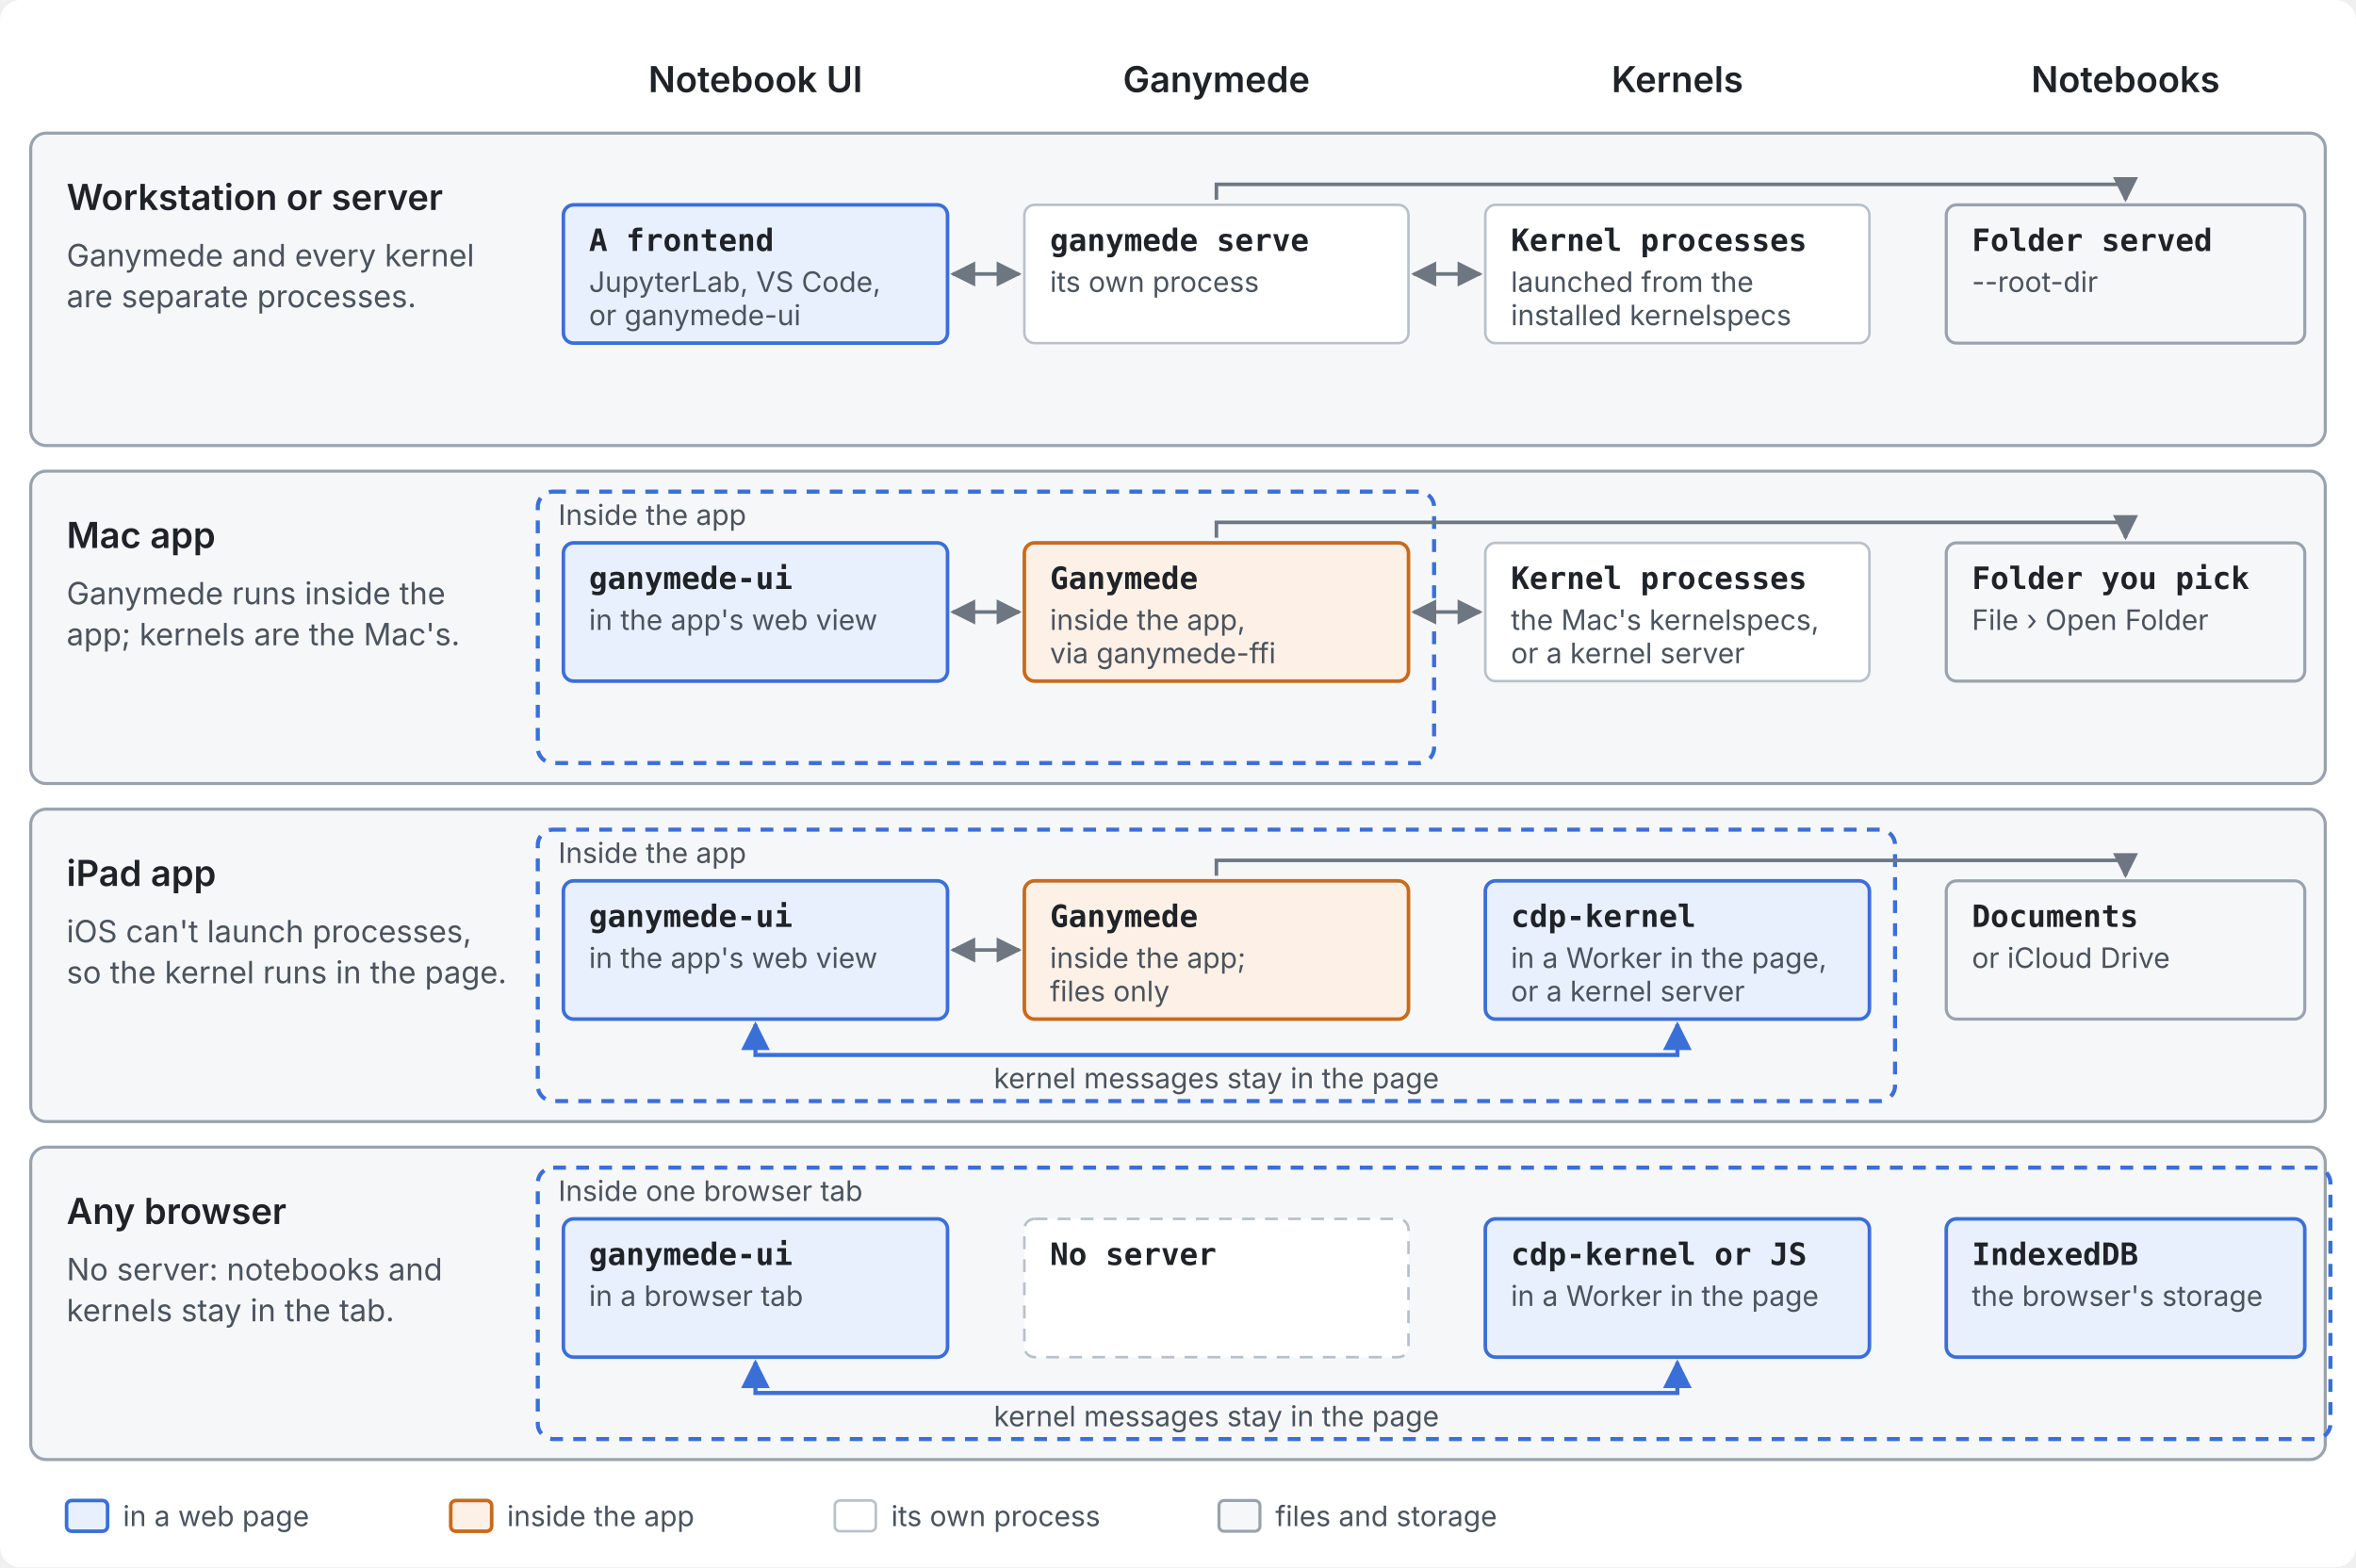
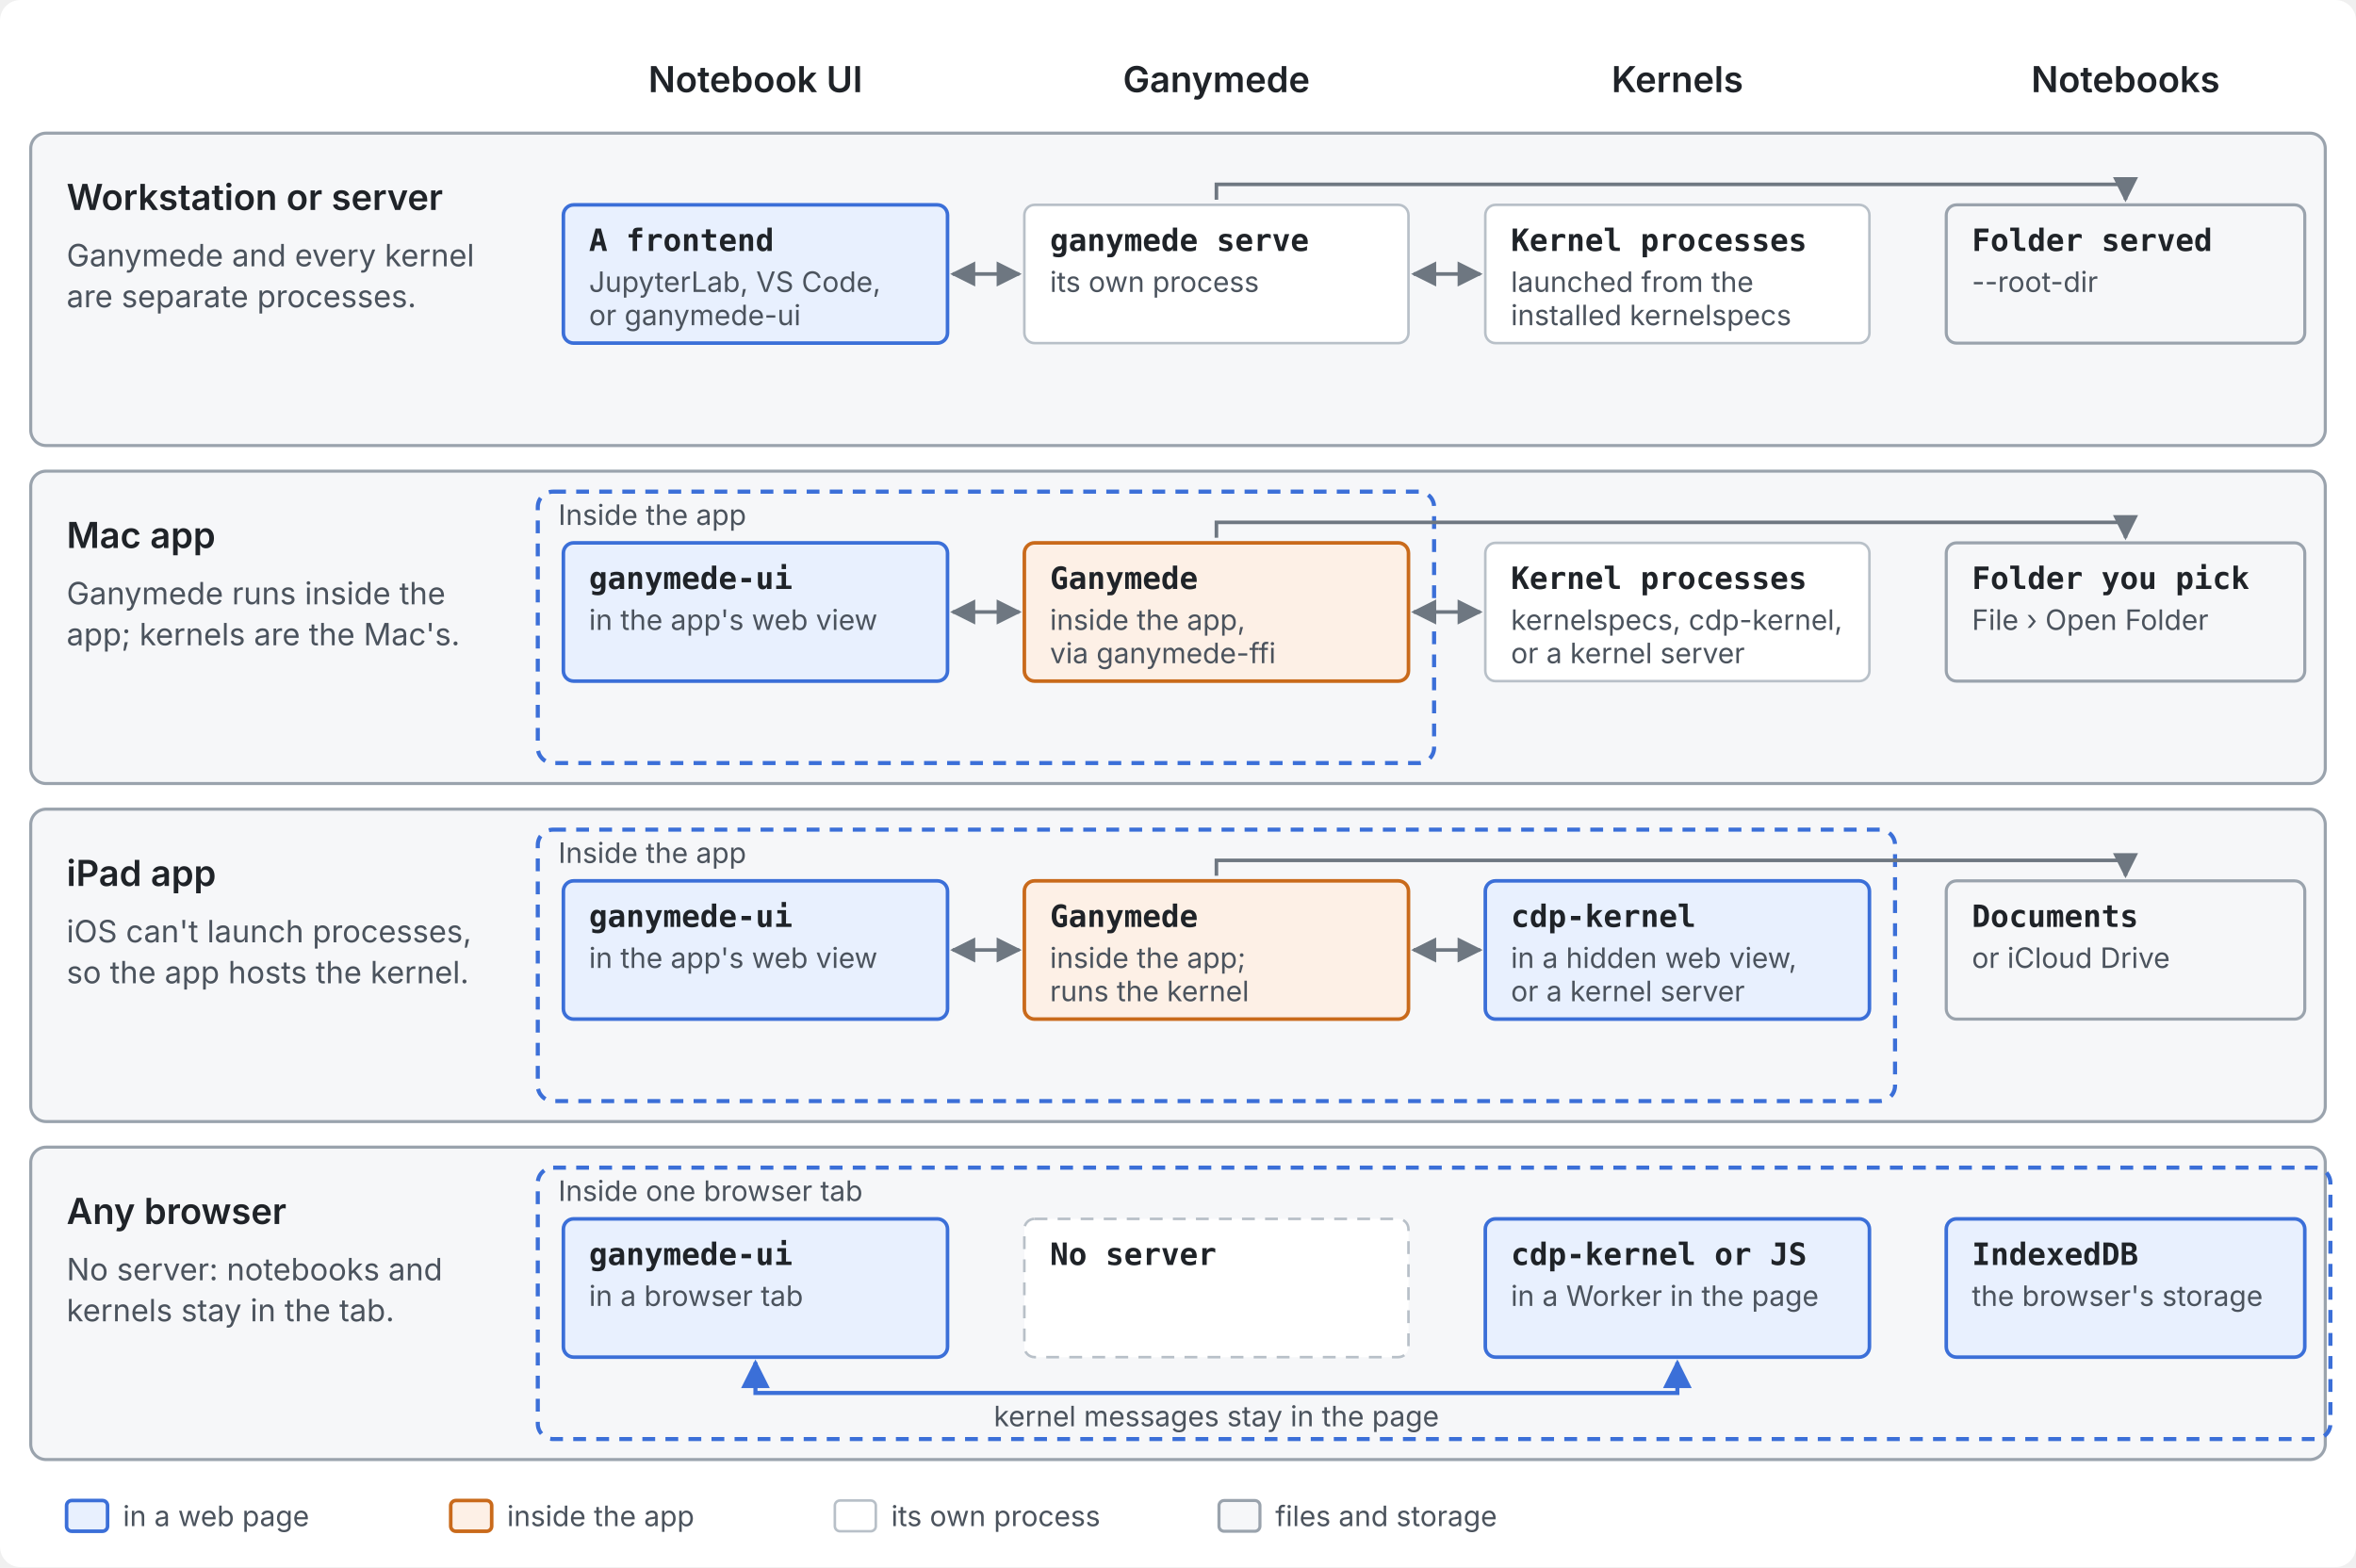
- <svg xmlns="http://www.w3.org/2000/svg" viewBox="0 0 920 612" width="920" height="612" role="img" aria-label="Where each piece runs in four setups, by role: notebook UI, Ganymede, kernels and notebooks. On a workstation or server, a frontend in a browser, ganymede serve, and each kernel are separate processes, and notebooks are the served folder. In the Mac app, ganymede-ui and Ganymede both run inside the app, and kernels are the Mac's own processes, or a kernel server. In the iPad app, everything runs inside the app: Ganymede serves files only, and cdp-kernel runs in a Worker in the page, unless a kernel server is set. In any browser, there is no server: ganymede-ui, its kernels and its IndexedDB storage all stay in one tab.">
+ <svg xmlns="http://www.w3.org/2000/svg" viewBox="0 0 920 612" width="920" height="612" role="img" aria-label="Where each piece runs in four setups, by role: notebook UI, Ganymede, kernels and notebooks. On a workstation or server, a frontend in a browser, ganymede serve, and each kernel are separate processes, and notebooks are the served folder. In the Mac app, ganymede-ui and Ganymede both run inside the app, and kernels are the Mac's own processes, cdp-kernel in the app, or a kernel server. In the iPad app, everything runs inside the app: Ganymede runs cdp-kernel in a hidden web view as one of its kernels, unless a kernel server is set. In any browser, there is no server: ganymede-ui, its kernels and its IndexedDB storage all stay in one tab.">
  <style>
    .bg { fill: #ffffff; }
    .box { fill: #f6f7f9; stroke: #9aa3ad; stroke-width: 1.2; }
    .inner { fill: #ffffff; stroke: #b8c0c8; stroke-width: 1; }
    .acc { fill: #e8f0fe; stroke: #3b6fd8; stroke-width: 1.4; }
    .warn { fill: #fdf0e6; stroke: #c96a1b; stroke-width: 1.4; }
    .ok { fill: #e7f5ec; stroke: #2f8a4c; stroke-width: 1.4; }
    .dash { stroke-dasharray: 5 4; }
    .warnpill { fill: #c96a1b; }
    .tw { font: 600 12px system-ui, -apple-system, "Segoe UI", sans-serif; fill: #ffffff; }
    .t { font: 600 14px system-ui, -apple-system, "Segoe UI", sans-serif; fill: #1f2328; }
    .s { font: 12px system-ui, -apple-system, "Segoe UI", sans-serif; fill: #4b535d; }
    .m { font: 600 12px ui-monospace, SFMono-Regular, Menlo, Consolas, monospace; fill: #1f2328; }
    .l { font: 11px system-ui, -apple-system, "Segoe UI", sans-serif; fill: #4b535d; }
    .ln { stroke: #6e7781; stroke-width: 1.4; fill: none; }
    .life { stroke: #9aa3ad; stroke-width: 1; stroke-dasharray: 4 4; fill: none; }
    .hl { stroke: #3b6fd8; stroke-width: 1.6; fill: none; }
    .ah { fill: #6e7781; }
    .ahb { fill: #3b6fd8; }
    @media (prefers-color-scheme: dark) {
      .bg { fill: #1b1b1f; }
      .box { fill: #25262b; stroke: #5c6370; }
      .inner { fill: #1b1b1f; stroke: #4a505a; }
      .acc { fill: #1e2a44; stroke: #6b9bff; }
      .warn { fill: #3a2a1c; stroke: #e0904a; }
      .ok { fill: #1d3326; stroke: #5cc27e; }
      .warnpill { fill: #e0904a; }
      .tw { fill: #1b1b1f; }
      .t, .m { fill: #e6e8eb; }
      .s, .l { fill: #b6bcc4; }
      .ln { stroke: #a0a7b0; }
      .life { stroke: #5c6370; }
      .hl { stroke: #6b9bff; }
      .ah { fill: #a0a7b0; }
      .ahb { fill: #6b9bff; }
    }
  </style>
  <defs>
    <marker id="a" viewBox="0 0 10 10" refX="9" refY="5" markerWidth="7" markerHeight="7" orient="auto-start-reverse">
      <path class="ah" d="M0,0 L10,5 L0,10 z" />
    </marker>
    <marker id="b" viewBox="0 0 10 10" refX="9" refY="5" markerWidth="7" markerHeight="7" orient="auto-start-reverse">
      <path class="ahb" d="M0,0 L10,5 L0,10 z" />
    </marker>
  </defs>
  <rect class="bg" x="0" y="0" width="920" height="612" rx="8" />
  <text class="t" x="295" y="36" text-anchor="middle">Notebook UI</text>
  <text class="t" x="475" y="36" text-anchor="middle">Ganymede</text>
  <text class="t" x="655" y="36" text-anchor="middle">Kernels</text>
  <text class="t" x="830" y="36" text-anchor="middle">Notebooks</text>
  <rect class="box" x="12" y="52" width="896" height="122" rx="6" />
  <text class="t" x="26" y="82">Workstation or server</text>
  <text class="s" x="26" y="104">Ganymede and every kernel</text>
  <text class="s" x="26" y="120">are separate processes.</text>
  <rect class="acc" x="220" y="80" width="150" height="54" rx="4" />
  <text class="m" x="230" y="98">A frontend</text>
  <text class="l" x="230" y="114">JupyterLab, VS Code,</text>
  <text class="l" x="230" y="127">or ganymede-ui</text>
  <rect class="inner" x="400" y="80" width="150" height="54" rx="4" />
  <text class="m" x="410" y="98">ganymede serve</text>
  <text class="l" x="410" y="114">its own process</text>
  <rect class="inner" x="580" y="80" width="150" height="54" rx="4" />
  <text class="m" x="590" y="98">Kernel processes</text>
  <text class="l" x="590" y="114">launched from the</text>
  <text class="l" x="590" y="127">installed kernelspecs</text>
  <rect class="box" x="760" y="80" width="140" height="54" rx="4" />
  <text class="m" x="770" y="98">Folder served</text>
  <text class="l" x="770" y="114">--root-dir</text>
  <line class="ln" x1="372" y1="107" x2="398" y2="107" marker-start="url(#a)" marker-end="url(#a)" />
  <line class="ln" x1="552" y1="107" x2="578" y2="107" marker-start="url(#a)" marker-end="url(#a)" />
  <path class="ln" d="M475,78 V72 H830 V78" marker-end="url(#a)" />
  <rect class="box" x="12" y="184" width="896" height="122" rx="6" />
  <text class="t" x="26" y="214">Mac app</text>
  <text class="s" x="26" y="236">Ganymede runs inside the</text>
  <text class="s" x="26" y="252">app; kernels are the Mac's.</text>
  <rect class="hl dash" x="210" y="192" width="350" height="106" rx="6" />
  <text class="l" x="218" y="205">Inside the app</text>
  <rect class="acc" x="220" y="212" width="150" height="54" rx="4" />
  <text class="m" x="230" y="230">ganymede-ui</text>
  <text class="l" x="230" y="246">in the app's web view</text>
  <rect class="warn" x="400" y="212" width="150" height="54" rx="4" />
  <text class="m" x="410" y="230">Ganymede</text>
  <text class="l" x="410" y="246">inside the app,</text>
  <text class="l" x="410" y="259">via ganymede-ffi</text>
  <rect class="inner" x="580" y="212" width="150" height="54" rx="4" />
  <text class="m" x="590" y="230">Kernel processes</text>
-   <text class="l" x="590" y="246">the Mac's kernelspecs,</text>
+   <text class="l" x="590" y="246">kernelspecs, cdp-kernel,</text>
  <text class="l" x="590" y="259">or a kernel server</text>
  <rect class="box" x="760" y="212" width="140" height="54" rx="4" />
  <text class="m" x="770" y="230">Folder you pick</text>
  <text class="l" x="770" y="246">File › Open Folder</text>
  <line class="ln" x1="372" y1="239" x2="398" y2="239" marker-start="url(#a)" marker-end="url(#a)" />
  <line class="ln" x1="552" y1="239" x2="578" y2="239" marker-start="url(#a)" marker-end="url(#a)" />
  <path class="ln" d="M475,210 V204 H830 V210" marker-end="url(#a)" />
  <rect class="box" x="12" y="316" width="896" height="122" rx="6" />
  <text class="t" x="26" y="346">iPad app</text>
  <text class="s" x="26" y="368">iOS can't launch processes,</text>
-   <text class="s" x="26" y="384">so the kernel runs in the page.</text>
+   <text class="s" x="26" y="384">so the app hosts the kernel.</text>
  <rect class="hl dash" x="210" y="324" width="530" height="106" rx="6" />
  <text class="l" x="218" y="337">Inside the app</text>
  <rect class="acc" x="220" y="344" width="150" height="54" rx="4" />
  <text class="m" x="230" y="362">ganymede-ui</text>
  <text class="l" x="230" y="378">in the app's web view</text>
  <rect class="warn" x="400" y="344" width="150" height="54" rx="4" />
  <text class="m" x="410" y="362">Ganymede</text>
  <text class="l" x="410" y="378">inside the app;</text>
-   <text class="l" x="410" y="391">files only</text>
+   <text class="l" x="410" y="391">runs the kernel</text>
  <rect class="acc" x="580" y="344" width="150" height="54" rx="4" />
  <text class="m" x="590" y="362">cdp-kernel</text>
-   <text class="l" x="590" y="378">in a Worker in the page,</text>
+   <text class="l" x="590" y="378">in a hidden web view,</text>
  <text class="l" x="590" y="391">or a kernel server</text>
  <rect class="box" x="760" y="344" width="140" height="54" rx="4" />
  <text class="m" x="770" y="362">Documents</text>
  <text class="l" x="770" y="378">or iCloud Drive</text>
  <line class="ln" x1="372" y1="371" x2="398" y2="371" marker-start="url(#a)" marker-end="url(#a)" />
-   <path class="hl" d="M295,400 V412 H655 V400" marker-start="url(#b)" marker-end="url(#b)" />
-   <text class="l" x="475" y="425" text-anchor="middle">kernel messages stay in the page</text>
+   <line class="ln" x1="552" y1="371" x2="578" y2="371" marker-start="url(#a)" marker-end="url(#a)" />
  <path class="ln" d="M475,342 V336 H830 V342" marker-end="url(#a)" />
  <rect class="box" x="12" y="448" width="896" height="122" rx="6" />
  <text class="t" x="26" y="478">Any browser</text>
  <text class="s" x="26" y="500">No server: notebooks and</text>
  <text class="s" x="26" y="516">kernels stay in the tab.</text>
  <rect class="hl dash" x="210" y="456" width="700" height="106" rx="6" />
  <text class="l" x="218" y="469">Inside one browser tab</text>
  <rect class="acc" x="220" y="476" width="150" height="54" rx="4" />
  <text class="m" x="230" y="494">ganymede-ui</text>
  <text class="l" x="230" y="510">in a browser tab</text>
  <rect class="inner dash" x="400" y="476" width="150" height="54" rx="4" />
  <text class="m" x="410" y="494">No server</text>
  <rect class="acc" x="580" y="476" width="150" height="54" rx="4" />
  <text class="m" x="590" y="494">cdp-kernel or JS</text>
  <text class="l" x="590" y="510">in a Worker in the page</text>
  <rect class="acc" x="760" y="476" width="140" height="54" rx="4" />
  <text class="m" x="770" y="494">IndexedDB</text>
  <text class="l" x="770" y="510">the browser's storage</text>
  <path class="hl" d="M295,532 V544 H655 V532" marker-start="url(#b)" marker-end="url(#b)" />
  <text class="l" x="475" y="557" text-anchor="middle">kernel messages stay in the page</text>
  <rect class="acc" x="26" y="586" width="16" height="12" rx="2" />
  <text class="l" x="48" y="596">in a web page</text>
  <rect class="warn" x="176" y="586" width="16" height="12" rx="2" />
  <text class="l" x="198" y="596">inside the app</text>
  <rect class="inner" x="326" y="586" width="16" height="12" rx="2" />
  <text class="l" x="348" y="596">its own process</text>
  <rect class="box" x="476" y="586" width="16" height="12" rx="2" />
  <text class="l" x="498" y="596">files and storage</text>
</svg>
